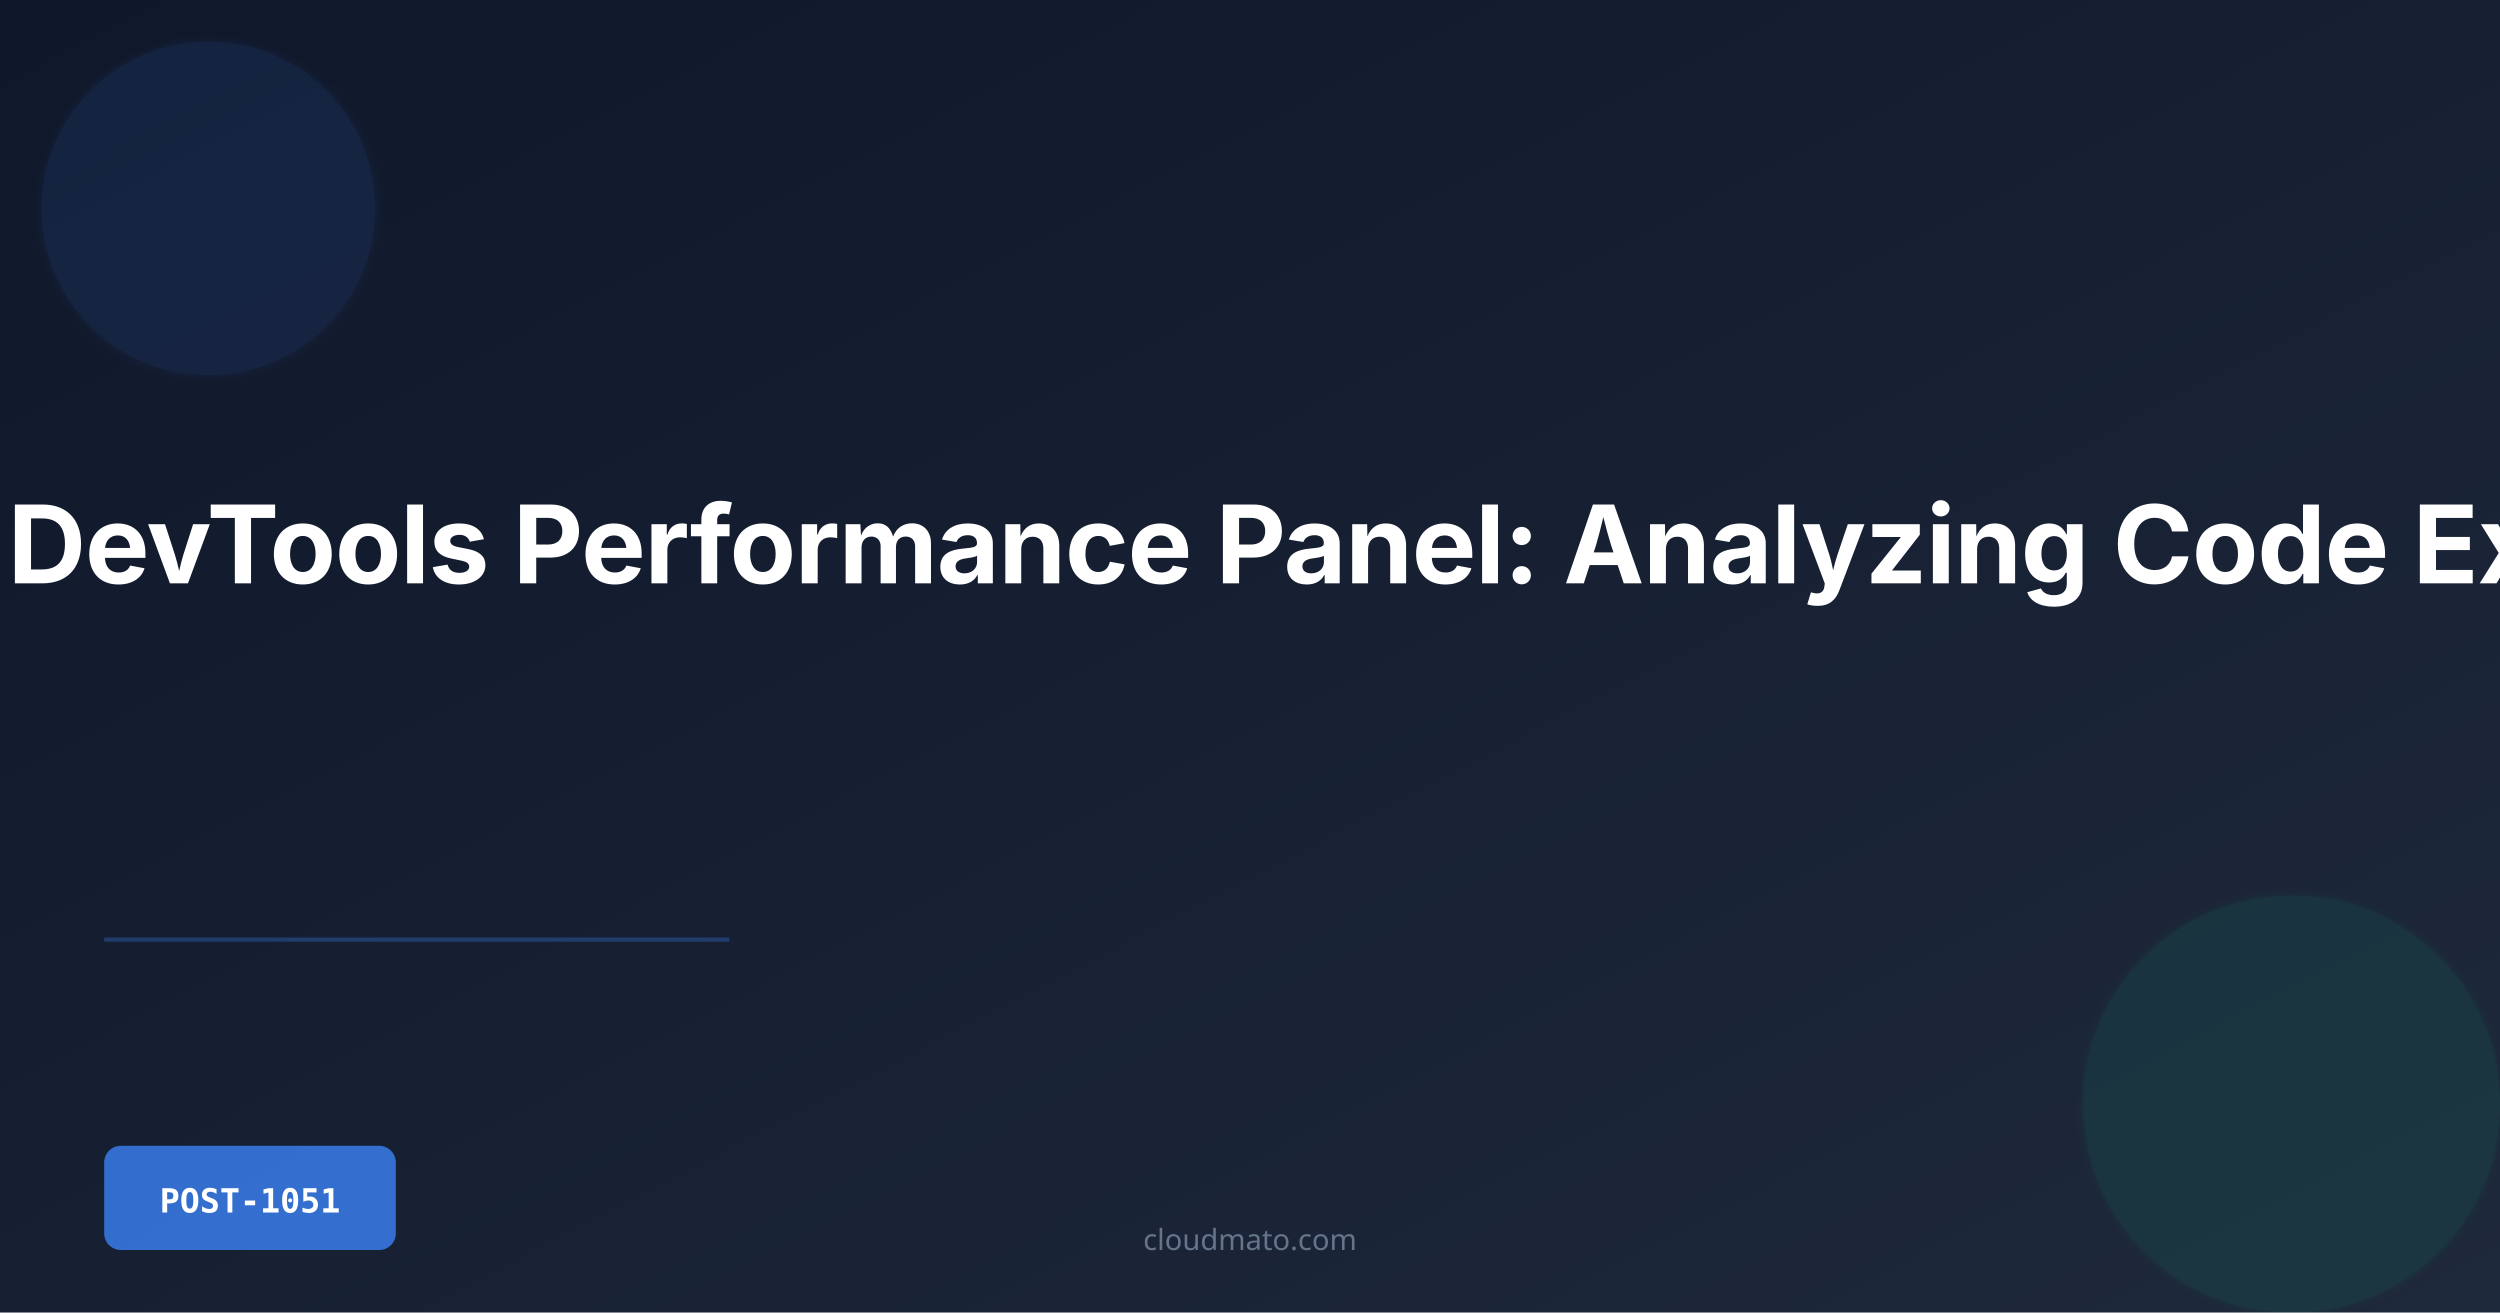
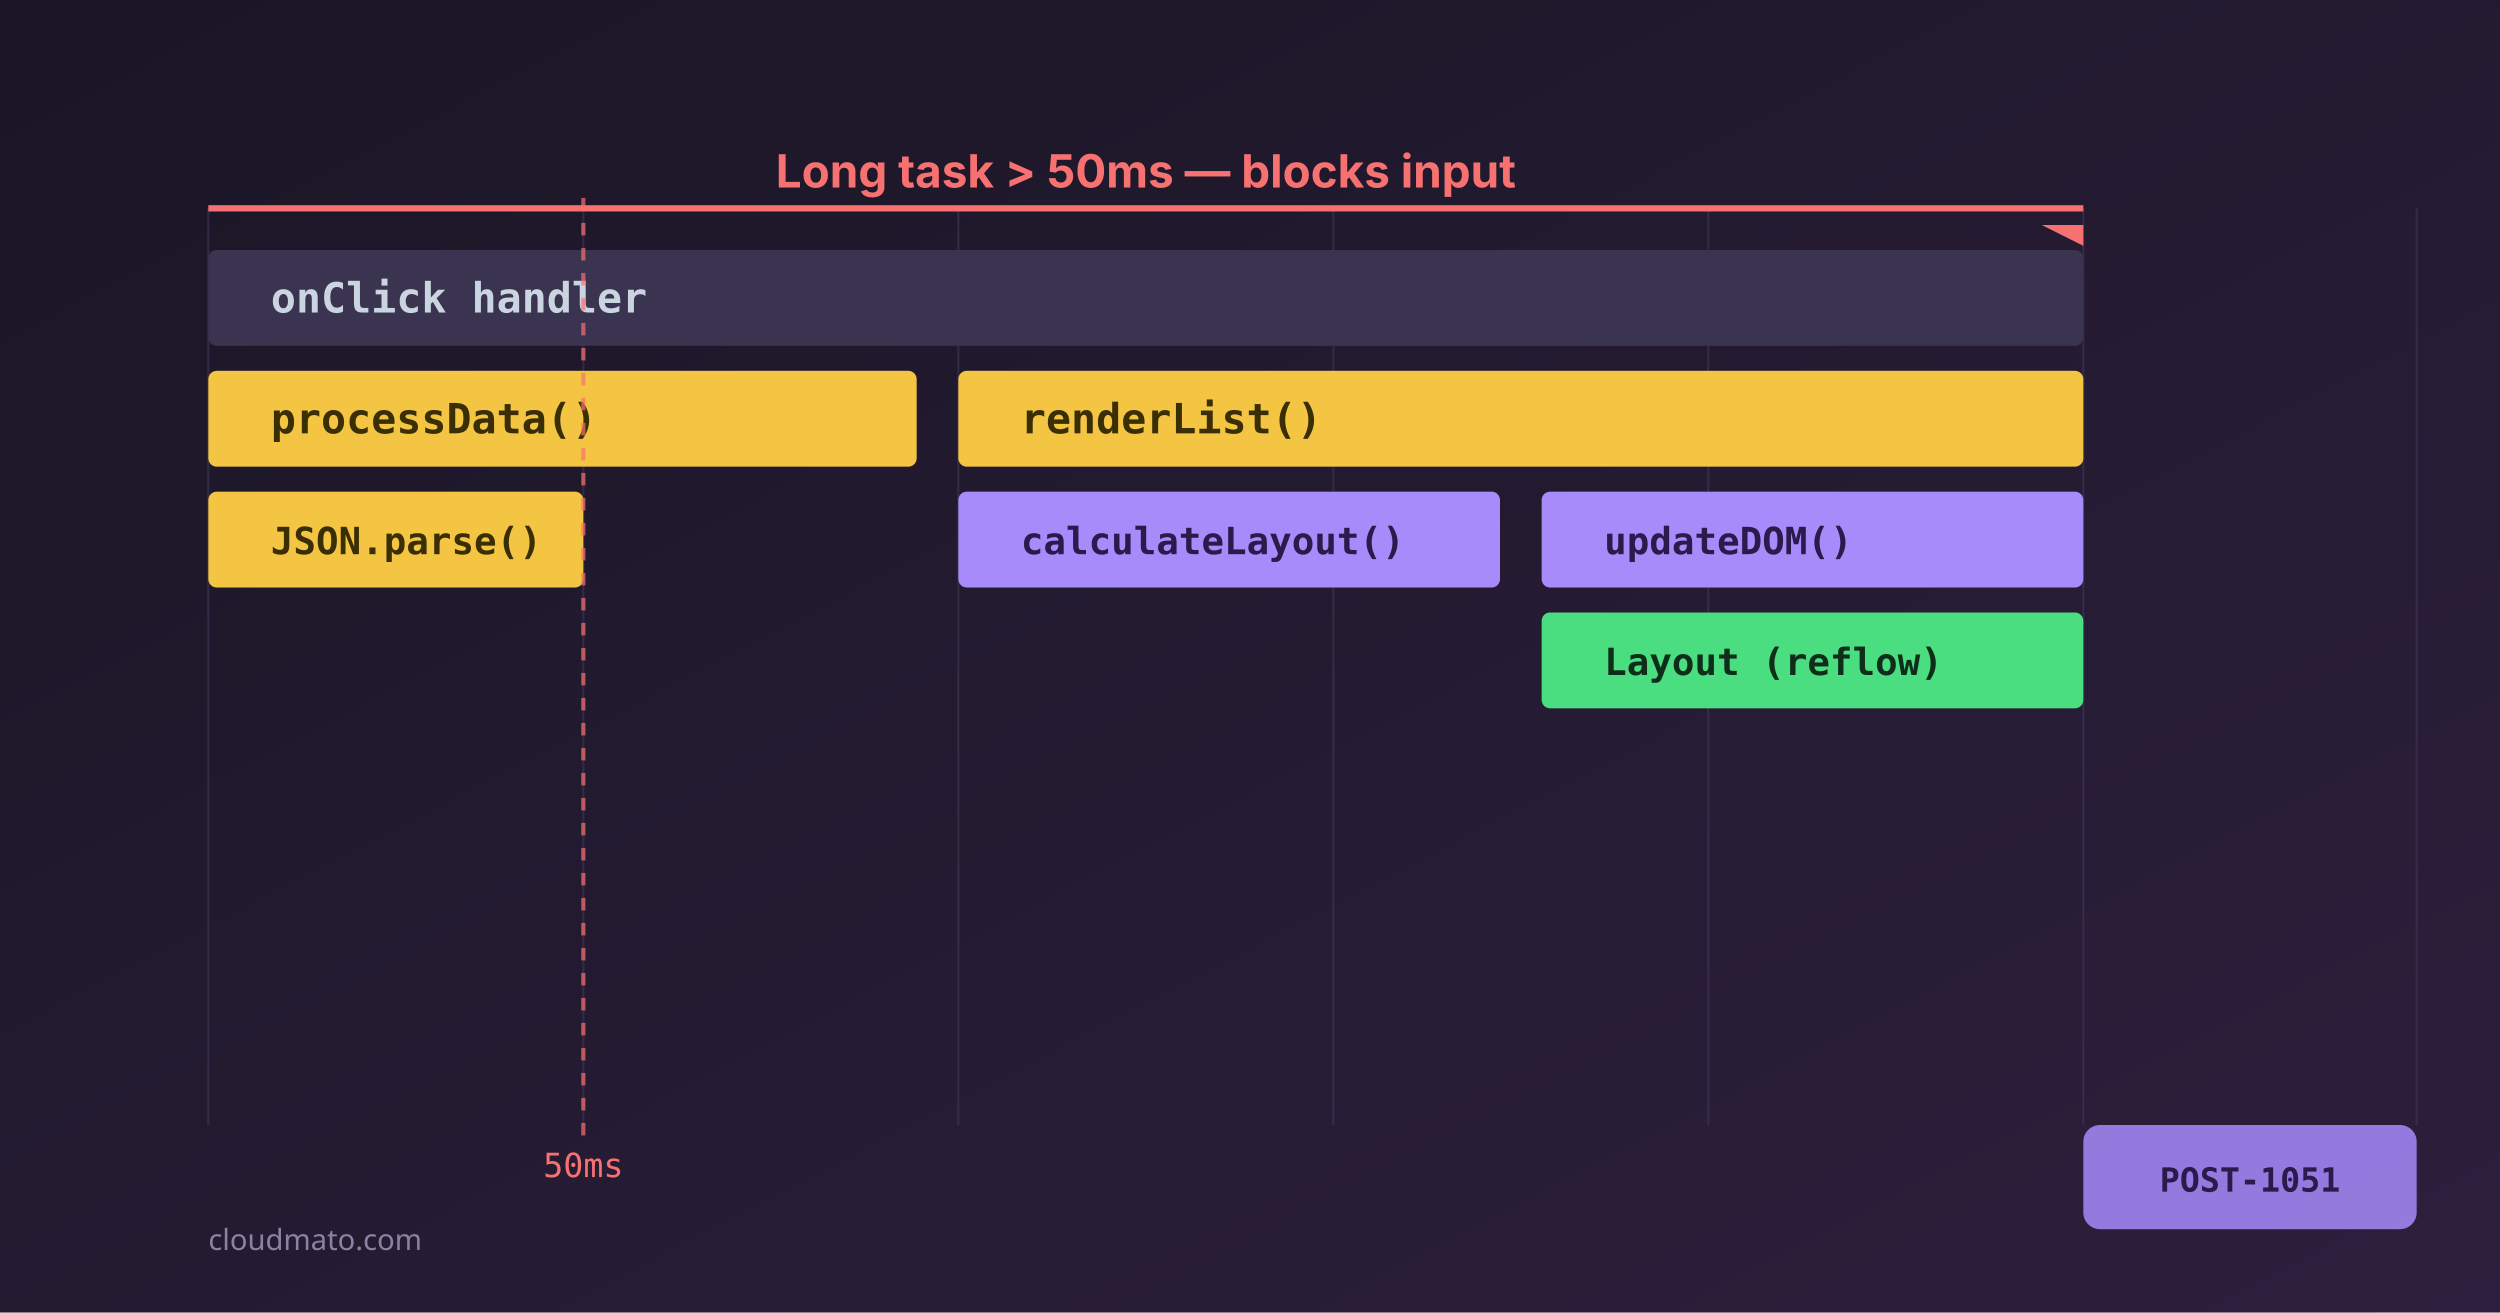
<svg xmlns="http://www.w3.org/2000/svg" viewBox="0 0 1200 630">
  <defs>
    <linearGradient id="bgGrad" x1="0%" y1="0%" x2="100%" y2="100%">
-       <stop offset="0%" style="stop-color:#0f172a;stop-opacity:1" />
-       <stop offset="100%" style="stop-color:#1e293b;stop-opacity:1" />
+       <stop offset="0%" style="stop-color:#1a1625;stop-opacity:1" />
+       <stop offset="100%" style="stop-color:#2d1f3d;stop-opacity:1" />
    </linearGradient>
-     <filter id="glow">
-       <feGaussianBlur stdDeviation="2" result="coloredBlur" />
-       <feMerge>
-         <feMergeNode in="coloredBlur" />
-         <feMergeNode in="SourceGraphic" />
-       </feMerge>
-     </filter>
  </defs>
  <rect width="1200" height="630" fill="url(#bgGrad)" />
-   <circle cx="100" cy="100" r="80" fill="#3b82f6" opacity="0.1" filter="url(#glow)" />
-   <circle cx="1100" cy="530" r="100" fill="#10b981" opacity="0.1" filter="url(#glow)" />
-   <rect x="50" y="450" width="300" height="2" fill="#3b82f6" opacity="0.3" />
-   <text x="600" y="280" text-anchor="middle" fill="white" font-size="52" font-weight="bold" font-family="Space Grotesk, -apple-system, BlinkMacSystemFont, sans-serif" letter-spacing="-0.5">
-     Chrome DevTools Performance Panel: Analyzing Code Execution
-   </text>
+   <g stroke="#3f3556" stroke-width="1" opacity="0.6">
+     <line x1="100" y1="100" x2="100" y2="540" />
+     <line x1="280" y1="100" x2="280" y2="540" />
+     <line x1="460" y1="100" x2="460" y2="540" />
+     <line x1="640" y1="100" x2="640" y2="540" />
+     <line x1="820" y1="100" x2="820" y2="540" />
+     <line x1="1000" y1="100" x2="1000" y2="540" />
+     <line x1="1160" y1="100" x2="1160" y2="540" />
+   </g>
+   <rect x="100" y="120" width="900" height="46" rx="4" fill="#3a3450" />
+   <text x="130" y="150" fill="#cbd5e1" font-size="20" font-family="IBM Plex Mono, monospace" font-weight="600">onClick handler</text>
+   <rect x="100" y="178" width="340" height="46" rx="4" fill="#f4c542" />
+   <text x="130" y="208" fill="#3a2e05" font-size="20" font-family="IBM Plex Mono, monospace" font-weight="700">processData()</text>
+   <rect x="460" y="178" width="540" height="46" rx="4" fill="#f4c542" />
+   <text x="490" y="208" fill="#3a2e05" font-size="20" font-family="IBM Plex Mono, monospace" font-weight="700">renderList()</text>
+   <rect x="100" y="236" width="180" height="46" rx="4" fill="#f4c542" />
+   <text x="130" y="266" fill="#3a2e05" font-size="18" font-family="IBM Plex Mono, monospace" font-weight="700">JSON.parse()</text>
+   <rect x="460" y="236" width="260" height="46" rx="4" fill="#a78bfa" />
+   <text x="490" y="266" fill="#2c1a4d" font-size="18" font-family="IBM Plex Mono, monospace" font-weight="700">calculateLayout()</text>
+   <rect x="740" y="236" width="260" height="46" rx="4" fill="#a78bfa" />
+   <text x="770" y="266" fill="#2c1a4d" font-size="18" font-family="IBM Plex Mono, monospace" font-weight="700">updateDOM()</text>
+   <rect x="740" y="294" width="260" height="46" rx="4" fill="#4ade80" />
+   <text x="770" y="324" fill="#0f2e1a" font-size="18" font-family="IBM Plex Mono, monospace" font-weight="700">Layout (reflow)</text>
  <g>
-     <rect x="50" y="550" width="140" height="50" rx="8" fill="#3b82f6" opacity="0.8" />
-     <text x="120" y="582" text-anchor="middle" fill="white" font-size="16" font-weight="600" font-family="IBM Plex Mono, monospace">
+     <line x1="100" y1="100" x2="1000" y2="100" stroke="#f87171" stroke-width="3" />
+     <polygon points="980,108 1000,108 1000,118" fill="#f87171" />
+     <text x="550" y="90" text-anchor="middle" fill="#f87171" font-size="22" font-weight="700" font-family="Space Grotesk, -apple-system, BlinkMacSystemFont, sans-serif">
+       Long task &gt; 50ms — blocks input
+     </text>
+   </g>
+   <line x1="280" y1="95" x2="280" y2="545" stroke="#f87171" stroke-width="2" stroke-dasharray="6,6" opacity="0.7" />
+   <text x="280" y="565" text-anchor="middle" fill="#f87171" font-size="16" font-family="IBM Plex Mono, monospace">50ms</text>
+   <g>
+     <rect x="1000" y="540" width="160" height="50" rx="8" fill="#a78bfa" opacity="0.85" />
+     <text x="1080" y="572" text-anchor="middle" fill="#2c1a4d" font-size="16" font-weight="700" font-family="IBM Plex Mono, monospace">
      POST-1051
    </text>
  </g>
-   <text x="600" y="600" text-anchor="middle" fill="#64748b" font-size="14" font-family="Nunito, sans-serif">
+   <text x="100" y="600" fill="#8b81a3" font-size="14" font-family="Nunito, sans-serif">
    cloudmato.com
  </text>
</svg>
